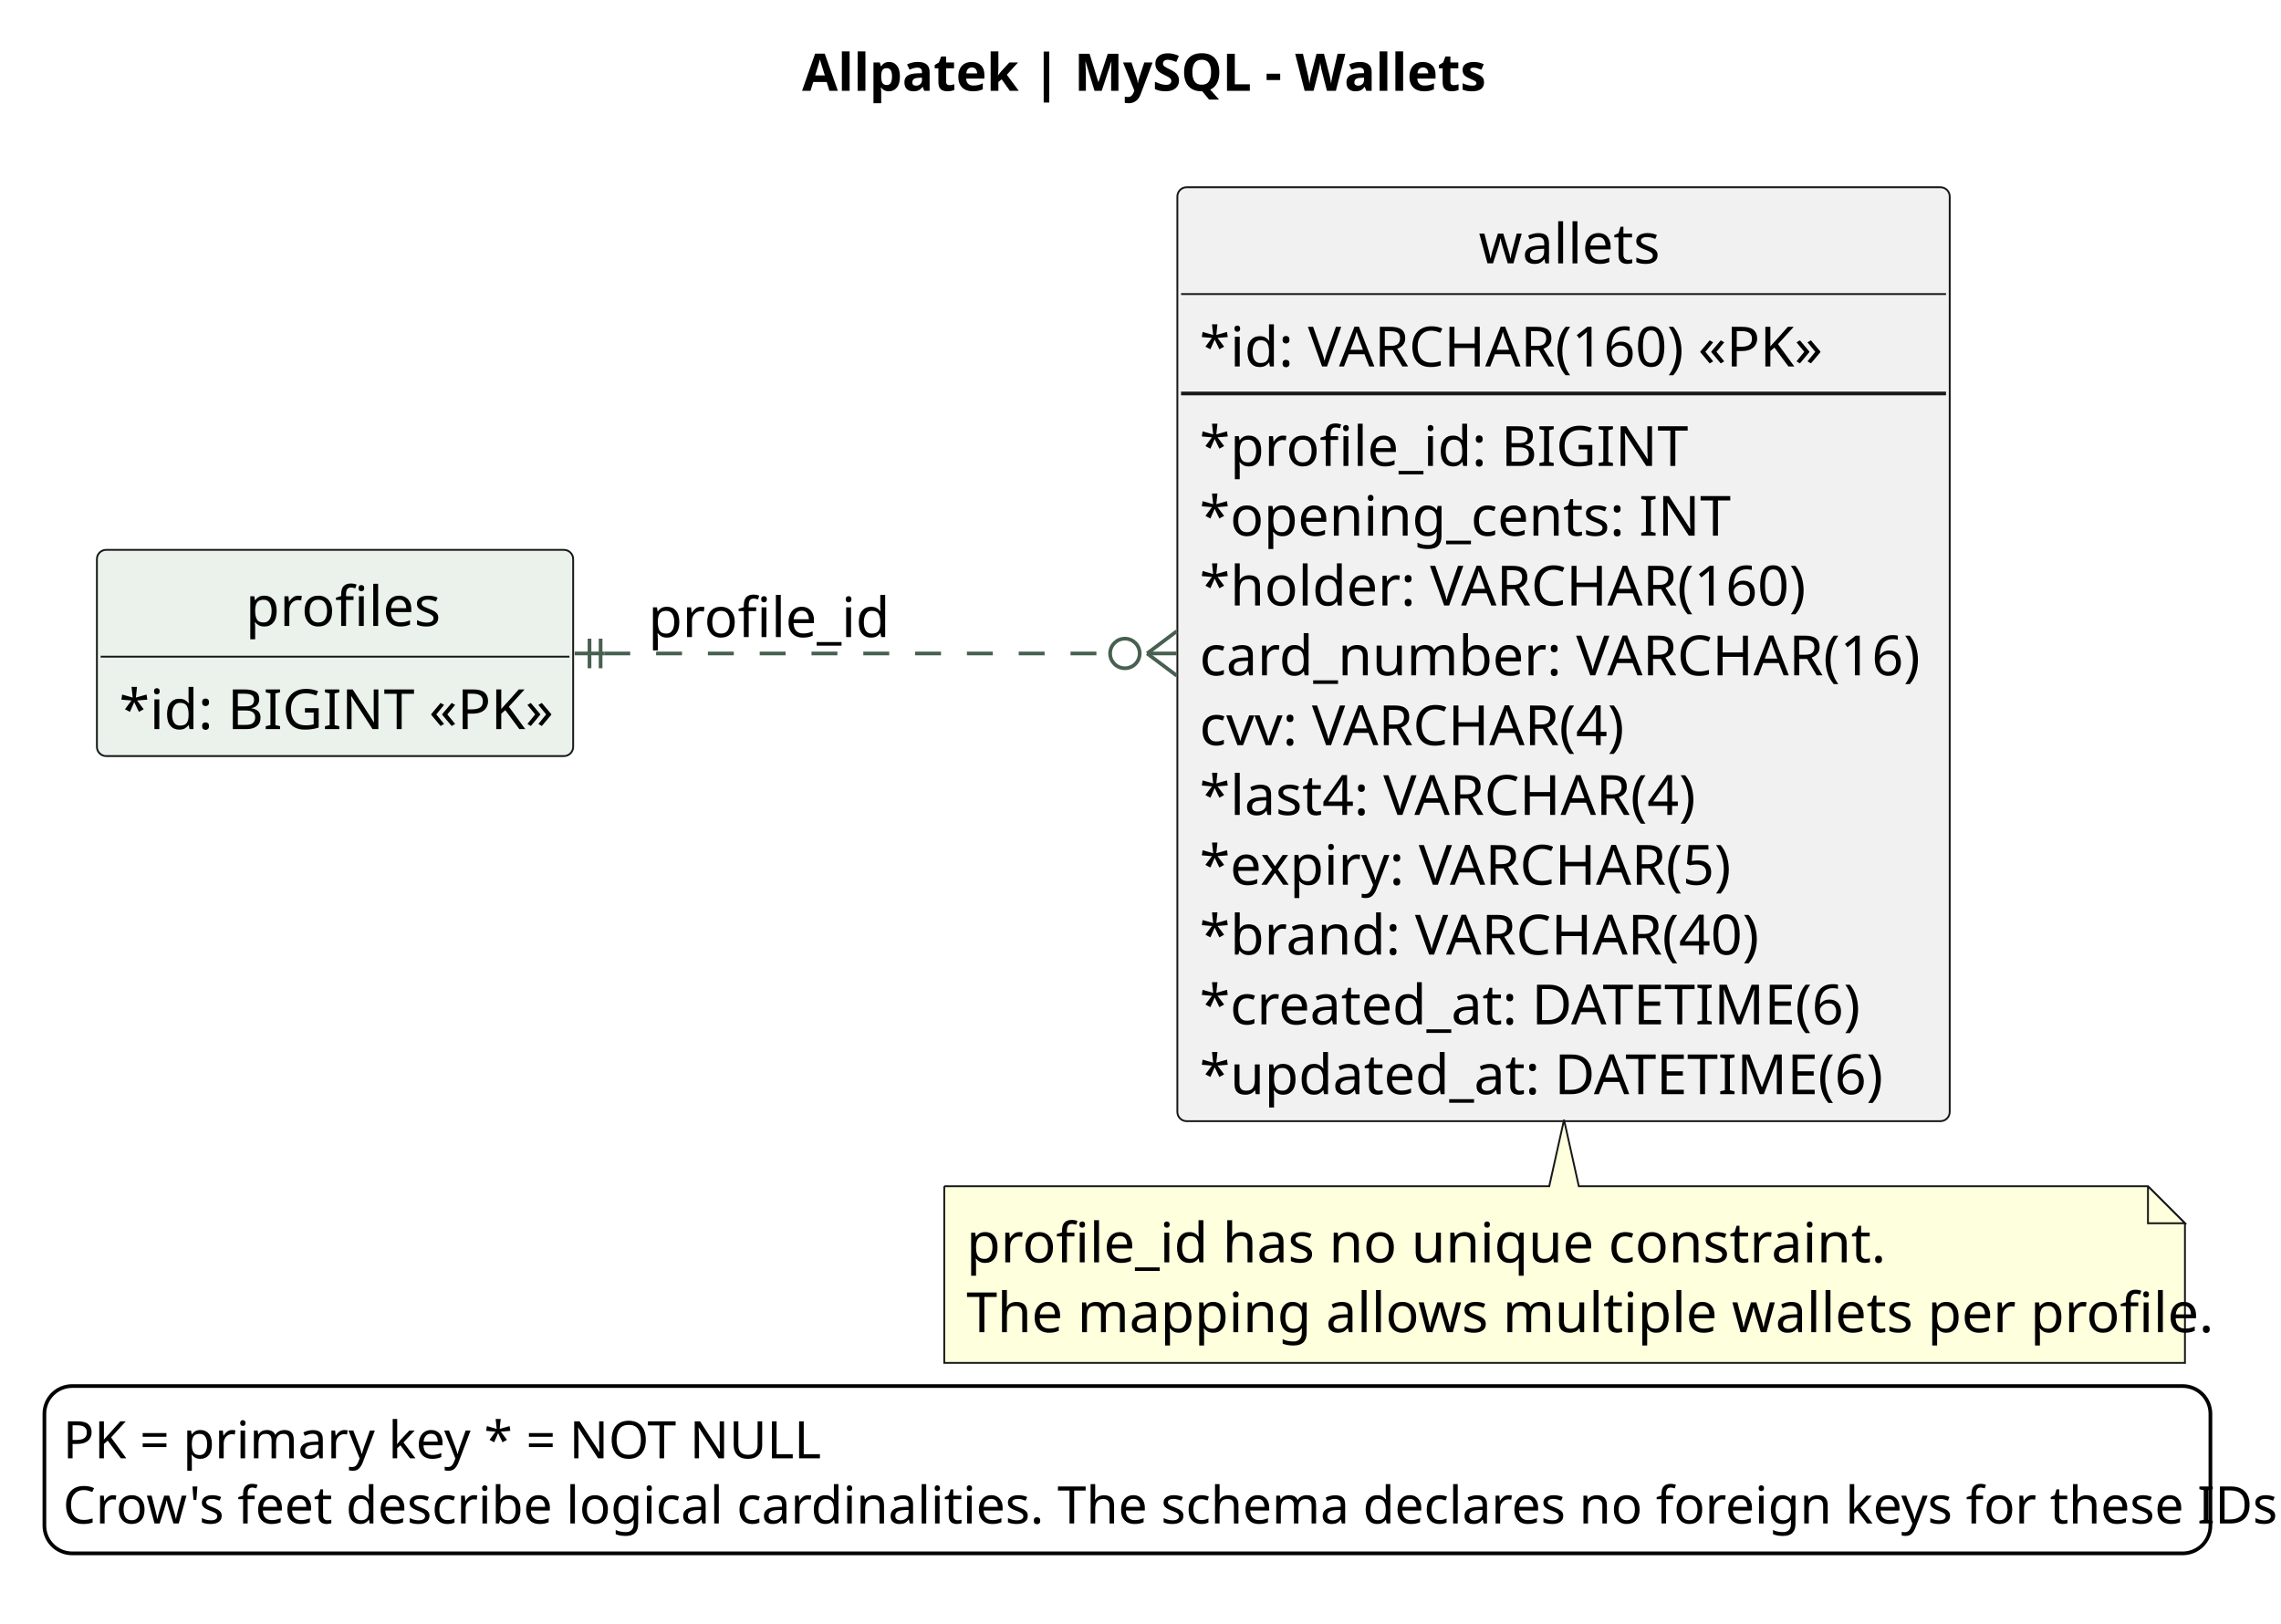
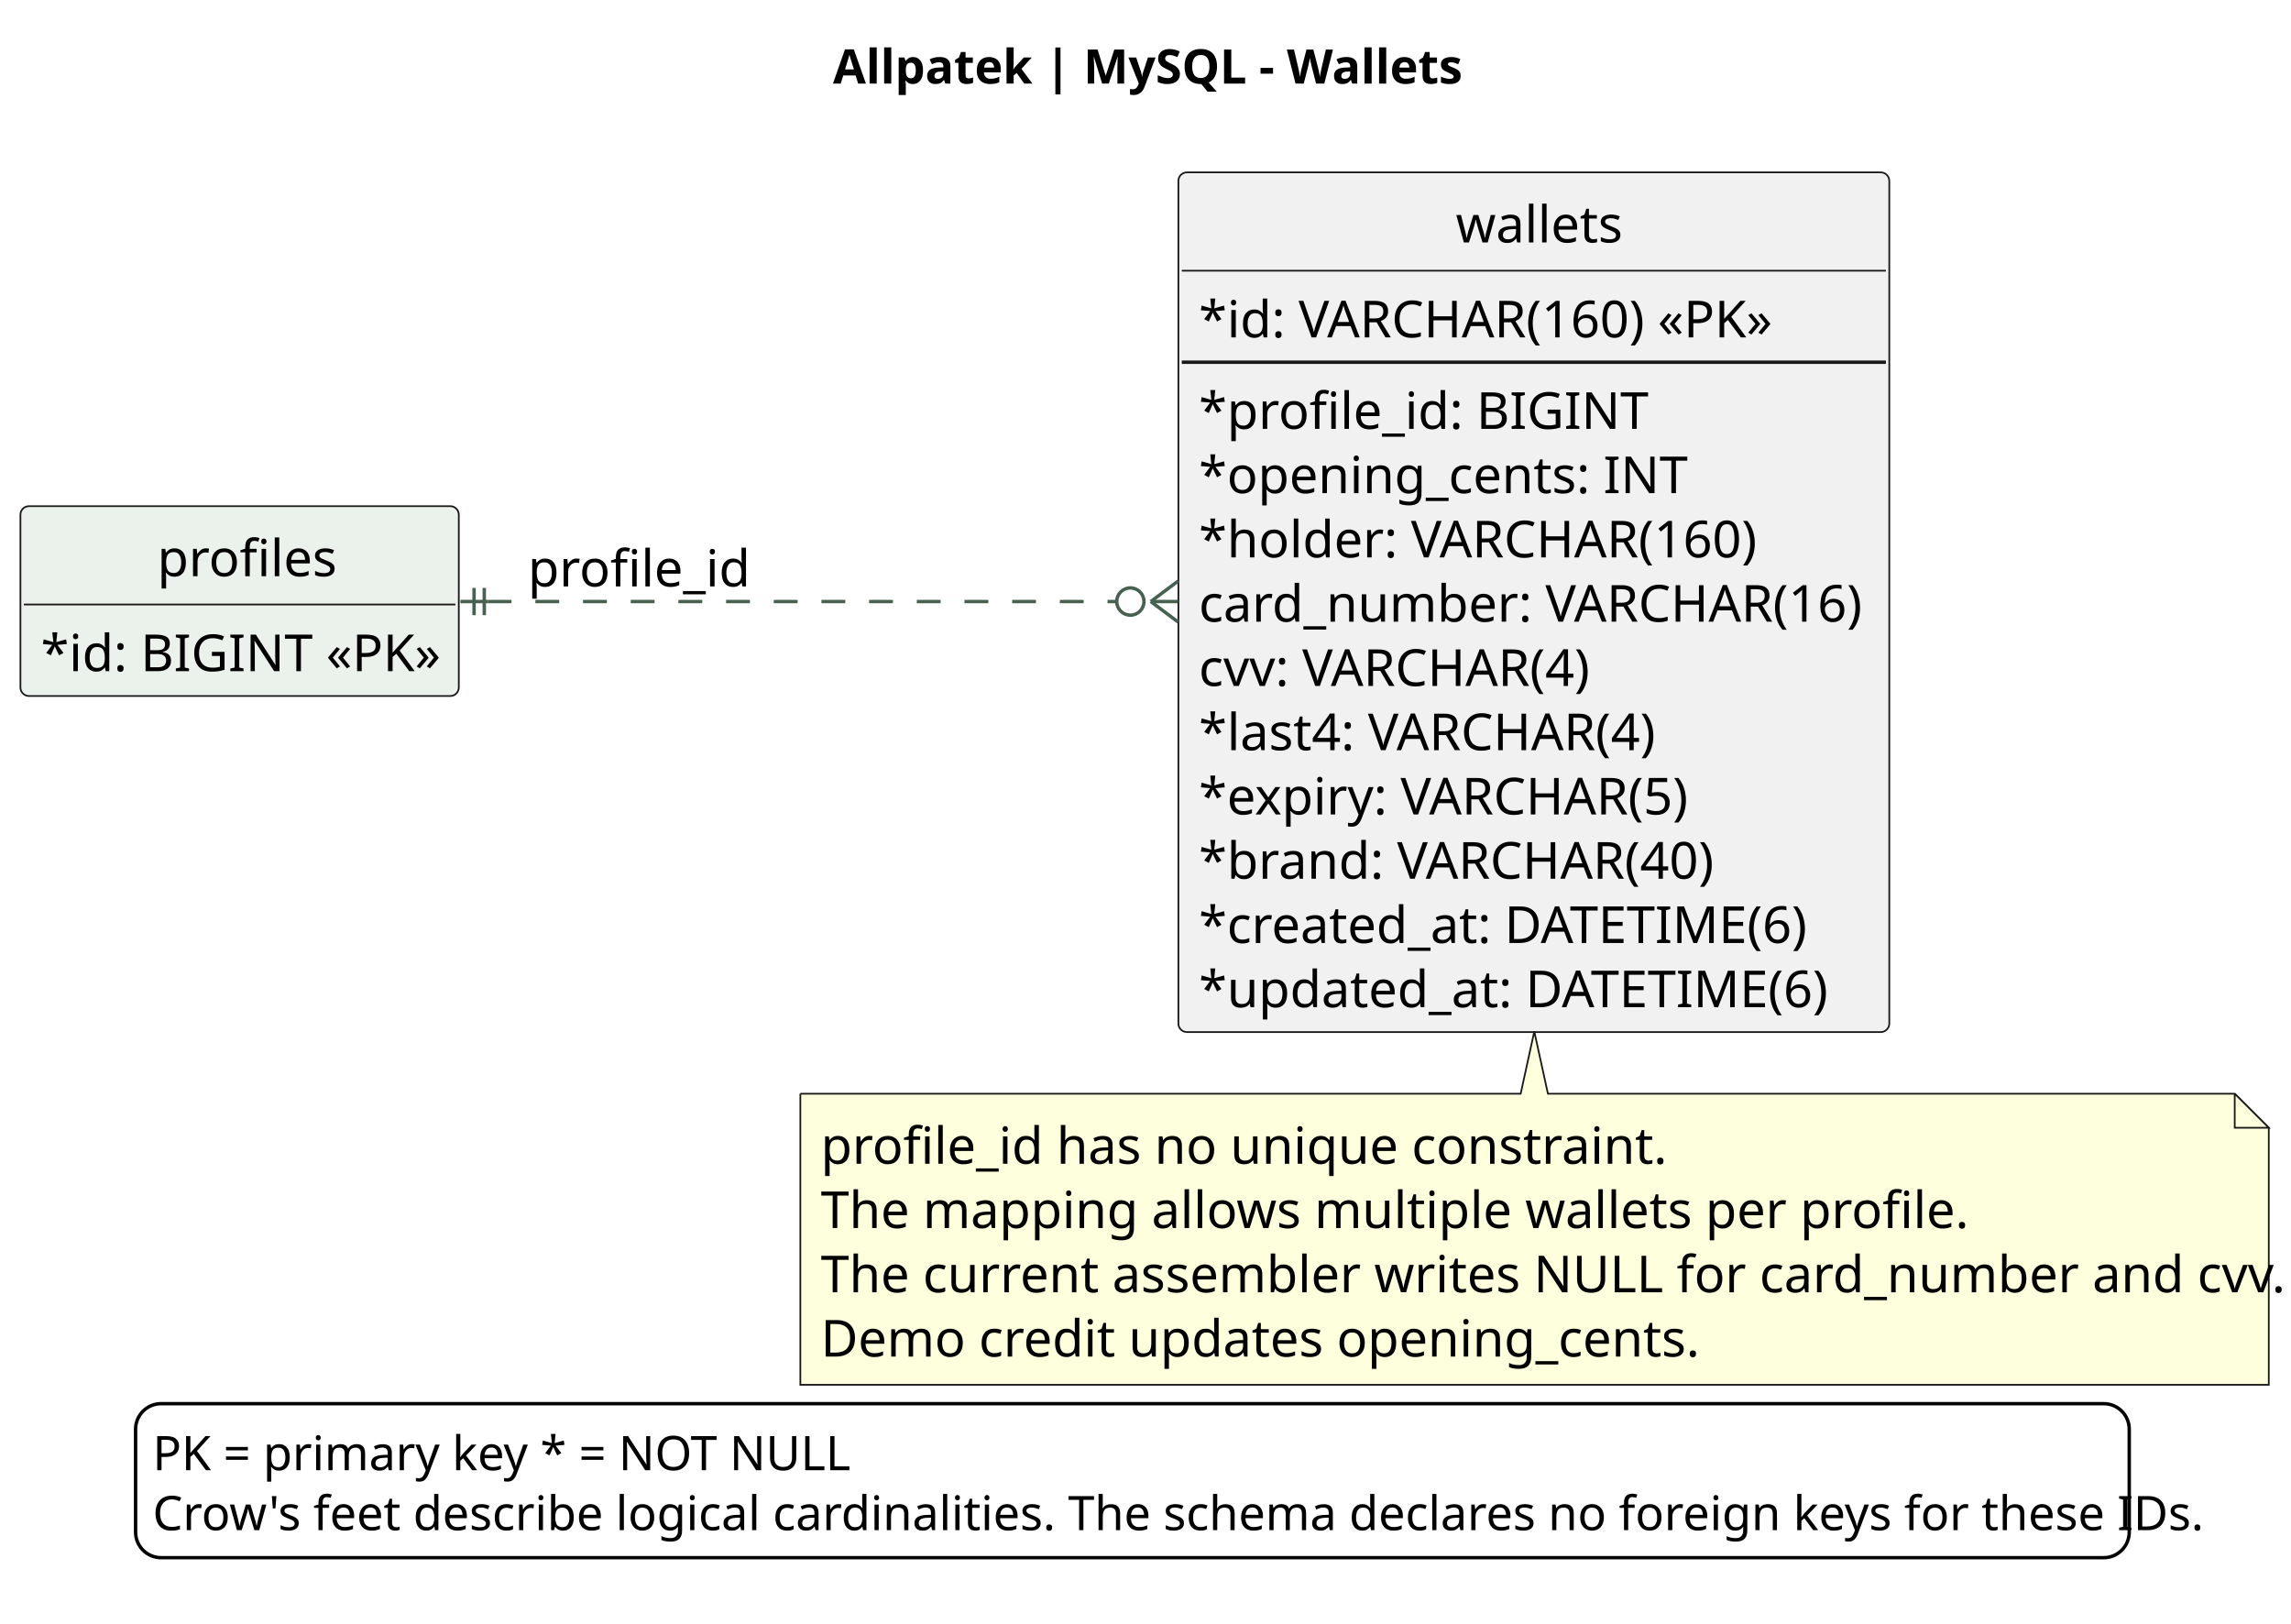
- <svg xmlns="http://www.w3.org/2000/svg" contentStyleType="text/css" data-diagram-type="CLASS" height="640.208px" preserveAspectRatio="none" style="width:899px;height:640px;background:#FFFFFF;" version="1.1" viewBox="0 0 899 640" width="899.792px" zoomAndPan="magnify">
+ <svg xmlns="http://www.w3.org/2000/svg" contentStyleType="text/css" data-diagram-type="CLASS" height="695.625px" preserveAspectRatio="none" style="width:981px;height:695px;background:#FFFFFF;" version="1.1" viewBox="0 0 981 695" width="981.458px" zoomAndPan="magnify">
  <defs />
  <g>
    <g class="title" data-source-line="11">
-       <text fill="#000000" font-family="sans-serif" font-size="20.417" font-weight="bold" lengthAdjust="spacing" textLength="256.435" x="316.123" y="35.778">Allpatek | MySQL - Wallets</text>
+       <text fill="#000000" font-family="sans-serif" font-size="20.417" font-weight="bold" lengthAdjust="spacing" textLength="256.435" x="356.679" y="35.778">Allpatek | MySQL - Wallets</text>
    </g>
    <g class="entity" data-qualified-name="wallet" data-source-line="13" id="ent0002">
-       <rect fill="#F1F1F1" height="368.092" rx="3.646" ry="3.646" style="stroke:#181818;stroke-width:0.729;" width="304.406" x="464.028" y="73.805" />
-       <text fill="#000000" font-family="sans-serif" font-size="21.875" lengthAdjust="spacing" textLength="66.864" x="582.799" y="103.805">wallets</text>
-       <line style="stroke:#181818;stroke-width:0.729;" x1="465.486" x2="766.976" y1="115.903" y2="115.903" />
-       <text fill="#000000" font-family="sans-serif" font-size="21.875" lengthAdjust="spacing" textLength="255.312" x="472.778" y="144.445">*id: VARCHAR(160) «PK»</text>
-       <line style="stroke:#181818;stroke-width:1.458;" x1="465.486" x2="766.976" y1="155.085" y2="155.085" />
-       <text fill="#000000" font-family="sans-serif" font-size="21.875" lengthAdjust="spacing" textLength="182.359" x="472.778" y="183.626">*profile_id: BIGINT</text>
-       <text fill="#000000" font-family="sans-serif" font-size="21.875" lengthAdjust="spacing" textLength="198.21" x="472.778" y="211.141">*opening_cents: INT</text>
-       <text fill="#000000" font-family="sans-serif" font-size="21.875" lengthAdjust="spacing" textLength="239.504" x="472.778" y="238.655">*holder: VARCHAR(160)</text>
-       <text fill="#000000" font-family="sans-serif" font-size="21.875" lengthAdjust="spacing" textLength="286.906" x="472.778" y="266.17">card_number: VARCHAR(16)</text>
-       <text fill="#000000" font-family="sans-serif" font-size="21.875" lengthAdjust="spacing" textLength="178.664" x="472.778" y="293.685">cvv: VARCHAR(4)</text>
-       <text fill="#000000" font-family="sans-serif" font-size="21.875" lengthAdjust="spacing" textLength="200.571" x="472.778" y="321.199">*last4: VARCHAR(4)</text>
-       <text fill="#000000" font-family="sans-serif" font-size="21.875" lengthAdjust="spacing" textLength="212.715" x="472.778" y="348.714">*expiry: VARCHAR(5)</text>
-       <text fill="#000000" font-family="sans-serif" font-size="21.875" lengthAdjust="spacing" textLength="222.478" x="472.778" y="376.229">*brand: VARCHAR(40)</text>
-       <text fill="#000000" font-family="sans-serif" font-size="21.875" lengthAdjust="spacing" textLength="261.368" x="472.778" y="403.743">*created_at: DATETIME(6)</text>
-       <text fill="#000000" font-family="sans-serif" font-size="21.875" lengthAdjust="spacing" textLength="267.477" x="472.778" y="431.258">*updated_at: DATETIME(6)</text>
+       <rect fill="#F1F1F1" height="368.092" rx="3.646" ry="3.646" style="stroke:#181818;stroke-width:0.729;" width="304.406" x="504.583" y="73.805" />
+       <text fill="#000000" font-family="sans-serif" font-size="21.875" lengthAdjust="spacing" textLength="66.864" x="623.355" y="103.805">wallets</text>
+       <line style="stroke:#181818;stroke-width:0.729;" x1="506.042" x2="807.531" y1="115.903" y2="115.903" />
+       <text fill="#000000" font-family="sans-serif" font-size="21.875" lengthAdjust="spacing" textLength="255.312" x="513.333" y="144.445">*id: VARCHAR(160) «PK»</text>
+       <line style="stroke:#181818;stroke-width:1.458;" x1="506.042" x2="807.531" y1="155.085" y2="155.085" />
+       <text fill="#000000" font-family="sans-serif" font-size="21.875" lengthAdjust="spacing" textLength="182.359" x="513.333" y="183.626">*profile_id: BIGINT</text>
+       <text fill="#000000" font-family="sans-serif" font-size="21.875" lengthAdjust="spacing" textLength="198.21" x="513.333" y="211.141">*opening_cents: INT</text>
+       <text fill="#000000" font-family="sans-serif" font-size="21.875" lengthAdjust="spacing" textLength="239.504" x="513.333" y="238.655">*holder: VARCHAR(160)</text>
+       <text fill="#000000" font-family="sans-serif" font-size="21.875" lengthAdjust="spacing" textLength="286.906" x="513.333" y="266.17">card_number: VARCHAR(16)</text>
+       <text fill="#000000" font-family="sans-serif" font-size="21.875" lengthAdjust="spacing" textLength="178.664" x="513.333" y="293.685">cvv: VARCHAR(4)</text>
+       <text fill="#000000" font-family="sans-serif" font-size="21.875" lengthAdjust="spacing" textLength="200.571" x="513.333" y="321.199">*last4: VARCHAR(4)</text>
+       <text fill="#000000" font-family="sans-serif" font-size="21.875" lengthAdjust="spacing" textLength="212.715" x="513.333" y="348.714">*expiry: VARCHAR(5)</text>
+       <text fill="#000000" font-family="sans-serif" font-size="21.875" lengthAdjust="spacing" textLength="222.478" x="513.333" y="376.229">*brand: VARCHAR(40)</text>
+       <text fill="#000000" font-family="sans-serif" font-size="21.875" lengthAdjust="spacing" textLength="261.368" x="513.333" y="403.743">*created_at: DATETIME(6)</text>
+       <text fill="#000000" font-family="sans-serif" font-size="21.875" lengthAdjust="spacing" textLength="267.477" x="513.333" y="431.258">*updated_at: DATETIME(6)</text>
    </g>
    <g class="entity" data-qualified-name="profile" data-source-line="27" id="ent0003">
-       <rect fill="#EAF2EB" height="81.279" rx="3.646" ry="3.646" style="stroke:#181818;stroke-width:0.729;" width="187.704" x="38.194" y="216.722" />
-       <text fill="#000000" font-family="sans-serif" font-size="21.875" lengthAdjust="spacing" textLength="70.517" x="96.788" y="246.722">profiles</text>
-       <line style="stroke:#181818;stroke-width:0.729;" x1="39.653" x2="224.44" y1="258.82" y2="258.82" />
-       <text fill="#000000" font-family="sans-serif" font-size="21.875" lengthAdjust="spacing" textLength="170.204" x="46.944" y="287.361">*id: BIGINT «PK»</text>
+       <rect fill="#EAF2EB" height="81.279" rx="3.646" ry="3.646" style="stroke:#181818;stroke-width:0.729;" width="187.704" x="8.75" y="216.722" />
+       <text fill="#000000" font-family="sans-serif" font-size="21.875" lengthAdjust="spacing" textLength="70.517" x="67.344" y="246.722">profiles</text>
+       <line style="stroke:#181818;stroke-width:0.729;" x1="10.208" x2="194.996" y1="258.82" y2="258.82" />
+       <text fill="#000000" font-family="sans-serif" font-size="21.875" lengthAdjust="spacing" textLength="170.204" x="17.5" y="287.361">*id: BIGINT «PK»</text>
    </g>
    <g class="entity" data-qualified-name="GMN5" data-source-line="32" id="ent0006">
-       <path d="M372.153,467.555 L372.153,537.168 A0,0 0 0 0 372.153,537.168 L861.149,537.168 A0,0 0 0 0 861.149,537.168 L861.149,482.139 L846.565,467.555 L622.257,467.555 L616.423,441.356 L610.59,467.555 L372.153,467.555 A0,0 0 0 0 372.153,467.555" fill="#FEFFDD" style="stroke:#181818;stroke-width:0.729;" />
-       <path d="M846.565,467.555 L846.565,482.139 L861.149,482.139 L846.565,467.555" fill="#FEFFDD" style="stroke:#181818;stroke-width:0.729;" />
-       <text fill="#000000" font-family="sans-serif" font-size="21.875" lengthAdjust="spacing" textLength="339.287" x="380.903" y="497.555">profile_id has no unique constraint.</text>
-       <text fill="#000000" font-family="sans-serif" font-size="21.875" lengthAdjust="spacing" textLength="458.371" x="380.903" y="525.07">The mapping allows multiple wallets per profile.</text>
+       <path d="M342.708,468.284 L342.708,592.926 A0,0 0 0 0 342.708,592.926 L971.489,592.926 A0,0 0 0 0 971.489,592.926 L971.489,482.868 L956.905,468.284 L662.812,468.284 L656.979,441.647 L651.146,468.284 L342.708,468.284 A0,0 0 0 0 342.708,468.284" fill="#FEFFDD" style="stroke:#181818;stroke-width:0.729;" />
+       <path d="M956.905,468.284 L956.905,482.868 L971.489,482.868 L956.905,468.284" fill="#FEFFDD" style="stroke:#181818;stroke-width:0.729;" />
+       <text fill="#000000" font-family="sans-serif" font-size="21.875" lengthAdjust="spacing" textLength="339.287" x="351.458" y="498.284">profile_id has no unique constraint.</text>
+       <text fill="#000000" font-family="sans-serif" font-size="21.875" lengthAdjust="spacing" textLength="458.371" x="351.458" y="525.799">The mapping allows multiple wallets per profile.</text>
+       <text fill="#000000" font-family="sans-serif" font-size="21.875" lengthAdjust="spacing" textLength="598.155" x="351.458" y="553.314">The current assembler writes NULL for card_number and cvv.</text>
+       <text fill="#000000" font-family="sans-serif" font-size="21.875" lengthAdjust="spacing" textLength="356.302" x="351.458" y="580.828">Demo credit updates opening_cents.</text>
    </g>
    <g class="link" data-entity-1="ent0003" data-entity-2="ent0002" data-link-type="crowfoot" id="lnk4">
-       <line style="stroke:#476050;stroke-width:1.458;" x1="232.338" x2="232.338" y1="263.389" y2="251.722" />
-       <line style="stroke:#476050;stroke-width:1.458;" x1="236.713" x2="236.713" y1="263.389" y2="251.722" />
-       <line style="stroke:#476050;stroke-width:1.458;" x1="238.172" x2="226.505" y1="257.555" y2="257.555" />
-       <line style="stroke:#476050;stroke-width:1.458;" x1="452.101" x2="463.768" y1="257.555" y2="248.805" />
-       <line style="stroke:#476050;stroke-width:1.458;" x1="452.101" x2="463.768" y1="257.555" y2="266.305" />
-       <line style="stroke:#476050;stroke-width:1.458;" x1="452.101" x2="463.768" y1="257.555" y2="257.555" />
-       <ellipse cx="443.351" cy="257.555" fill="none" rx="5.833" ry="5.833" style="stroke:#476050;stroke-width:1.458;" />
-       <path d="M238.172,257.555 C305.363,257.555 359.747,257.555 437.518,257.555" fill="none" style="stroke:#476050;stroke-width:1.458;stroke-dasharray:10.208,10.208;" />
-       <text fill="#000000" font-family="sans-serif" font-size="21.875" lengthAdjust="spacing" textLength="88.771" x="255.486" y="251.097">profile_id</text>
+       <line style="stroke:#476050;stroke-width:1.458;" x1="202.993" x2="202.993" y1="263.389" y2="251.722" />
+       <line style="stroke:#476050;stroke-width:1.458;" x1="207.368" x2="207.368" y1="263.389" y2="251.722" />
+       <line style="stroke:#476050;stroke-width:1.458;" x1="208.826" x2="197.16" y1="257.555" y2="257.555" />
+       <line style="stroke:#476050;stroke-width:1.458;" x1="492.766" x2="504.433" y1="257.555" y2="248.805" />
+       <line style="stroke:#476050;stroke-width:1.458;" x1="492.766" x2="504.433" y1="257.555" y2="266.305" />
+       <line style="stroke:#476050;stroke-width:1.458;" x1="492.766" x2="504.433" y1="257.555" y2="257.555" />
+       <ellipse cx="484.016" cy="257.555" fill="none" rx="5.833" ry="5.833" style="stroke:#476050;stroke-width:1.458;" />
+       <path d="M208.826,257.555 C292.747,257.555 379.886,257.555 478.183,257.555" fill="none" style="stroke:#476050;stroke-width:1.458;stroke-dasharray:10.208,10.208;" />
+       <text fill="#000000" font-family="sans-serif" font-size="21.875" lengthAdjust="spacing" textLength="88.771" x="226.042" y="251.097">profile_id</text>
    </g>
-     <g class="legend" data-source-line="35">
-       <rect fill="none" height="65.944" rx="10.938" ry="10.938" style="stroke:#000000;stroke-width:1.458;" width="853.68" x="17.5" y="546.305" />
-       <text fill="#000000" font-family="sans-serif" font-size="20.417" lengthAdjust="spacing" textLength="316.548" x="24.792" y="574.791">PK = primary key     * = NOT NULL</text>
-       <text fill="#000000" font-family="sans-serif" font-size="20.417" lengthAdjust="spacing" textLength="839.097" x="24.792" y="600.472">Crow's feet describe logical cardinalities. The schema declares no foreign keys for these IDs.</text>
+     <g class="legend" data-source-line="37">
+       <rect fill="none" height="65.944" rx="10.938" ry="10.938" style="stroke:#000000;stroke-width:1.458;" width="853.68" x="58.056" y="600.993" />
+       <text fill="#000000" font-family="sans-serif" font-size="20.417" lengthAdjust="spacing" textLength="316.548" x="65.347" y="629.479">PK = primary key     * = NOT NULL</text>
+       <text fill="#000000" font-family="sans-serif" font-size="20.417" lengthAdjust="spacing" textLength="839.097" x="65.347" y="655.159">Crow's feet describe logical cardinalities. The schema declares no foreign keys for these IDs.</text>
    </g>
  </g>
</svg>
